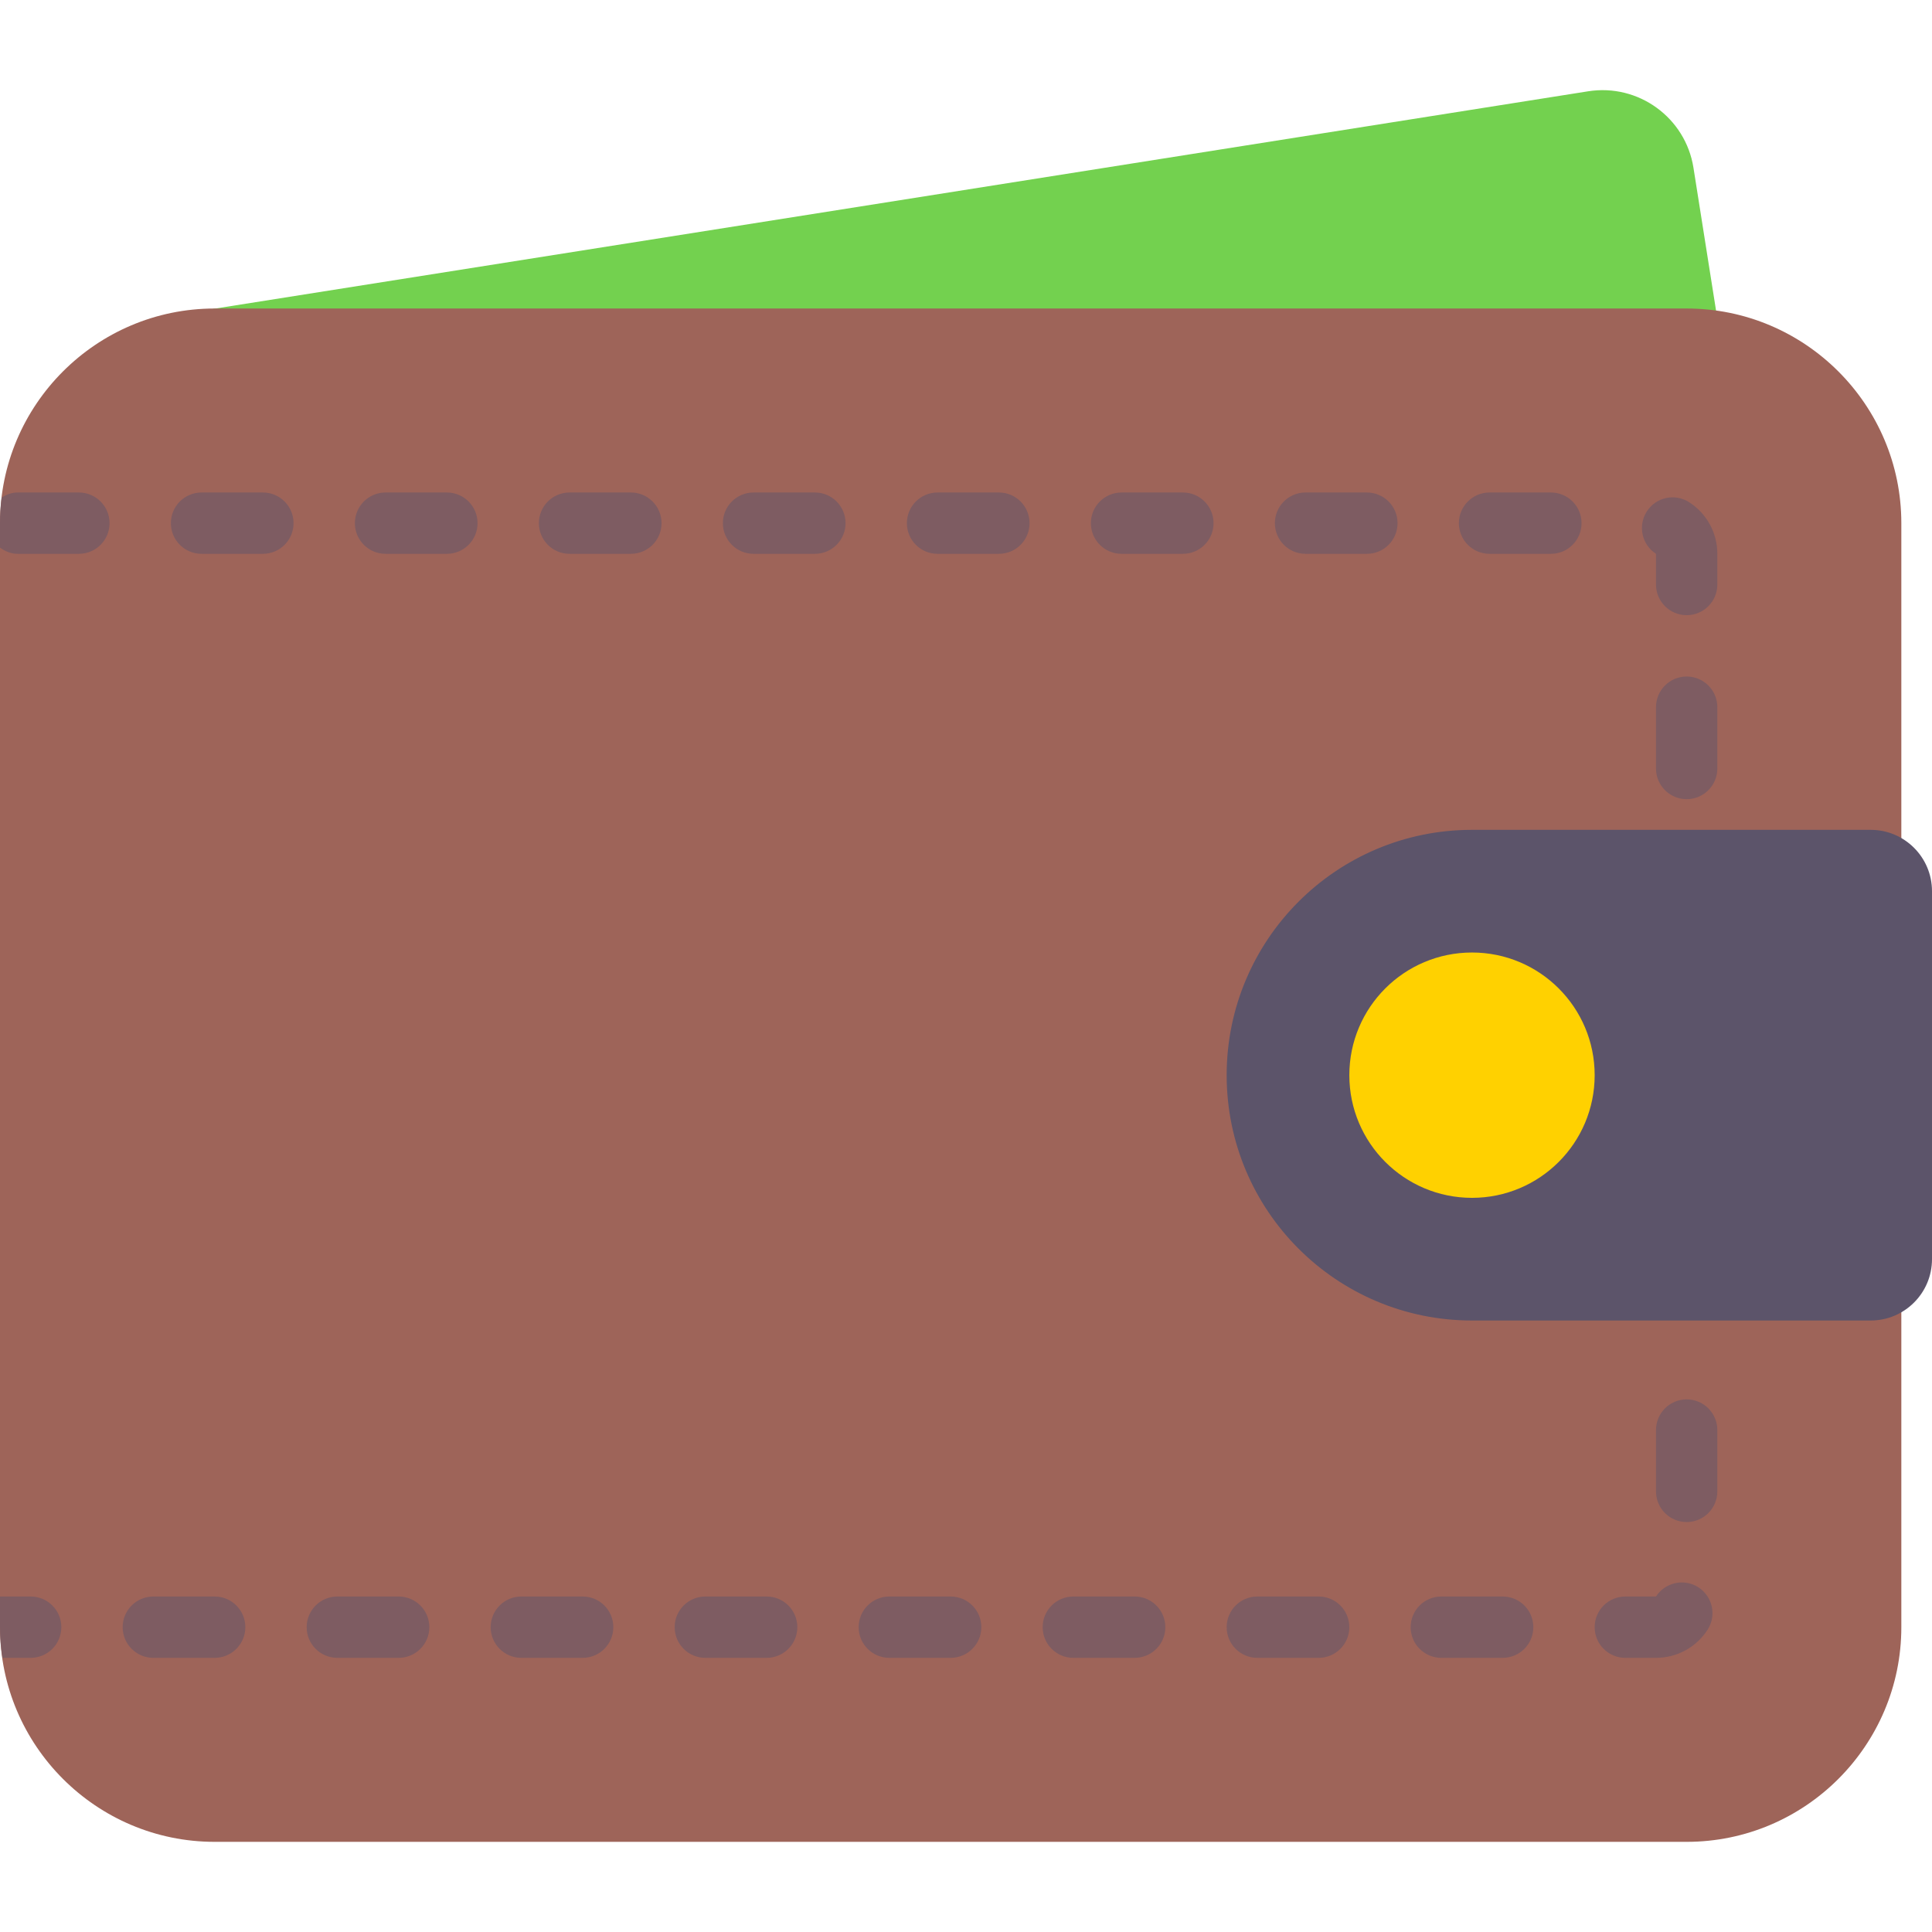
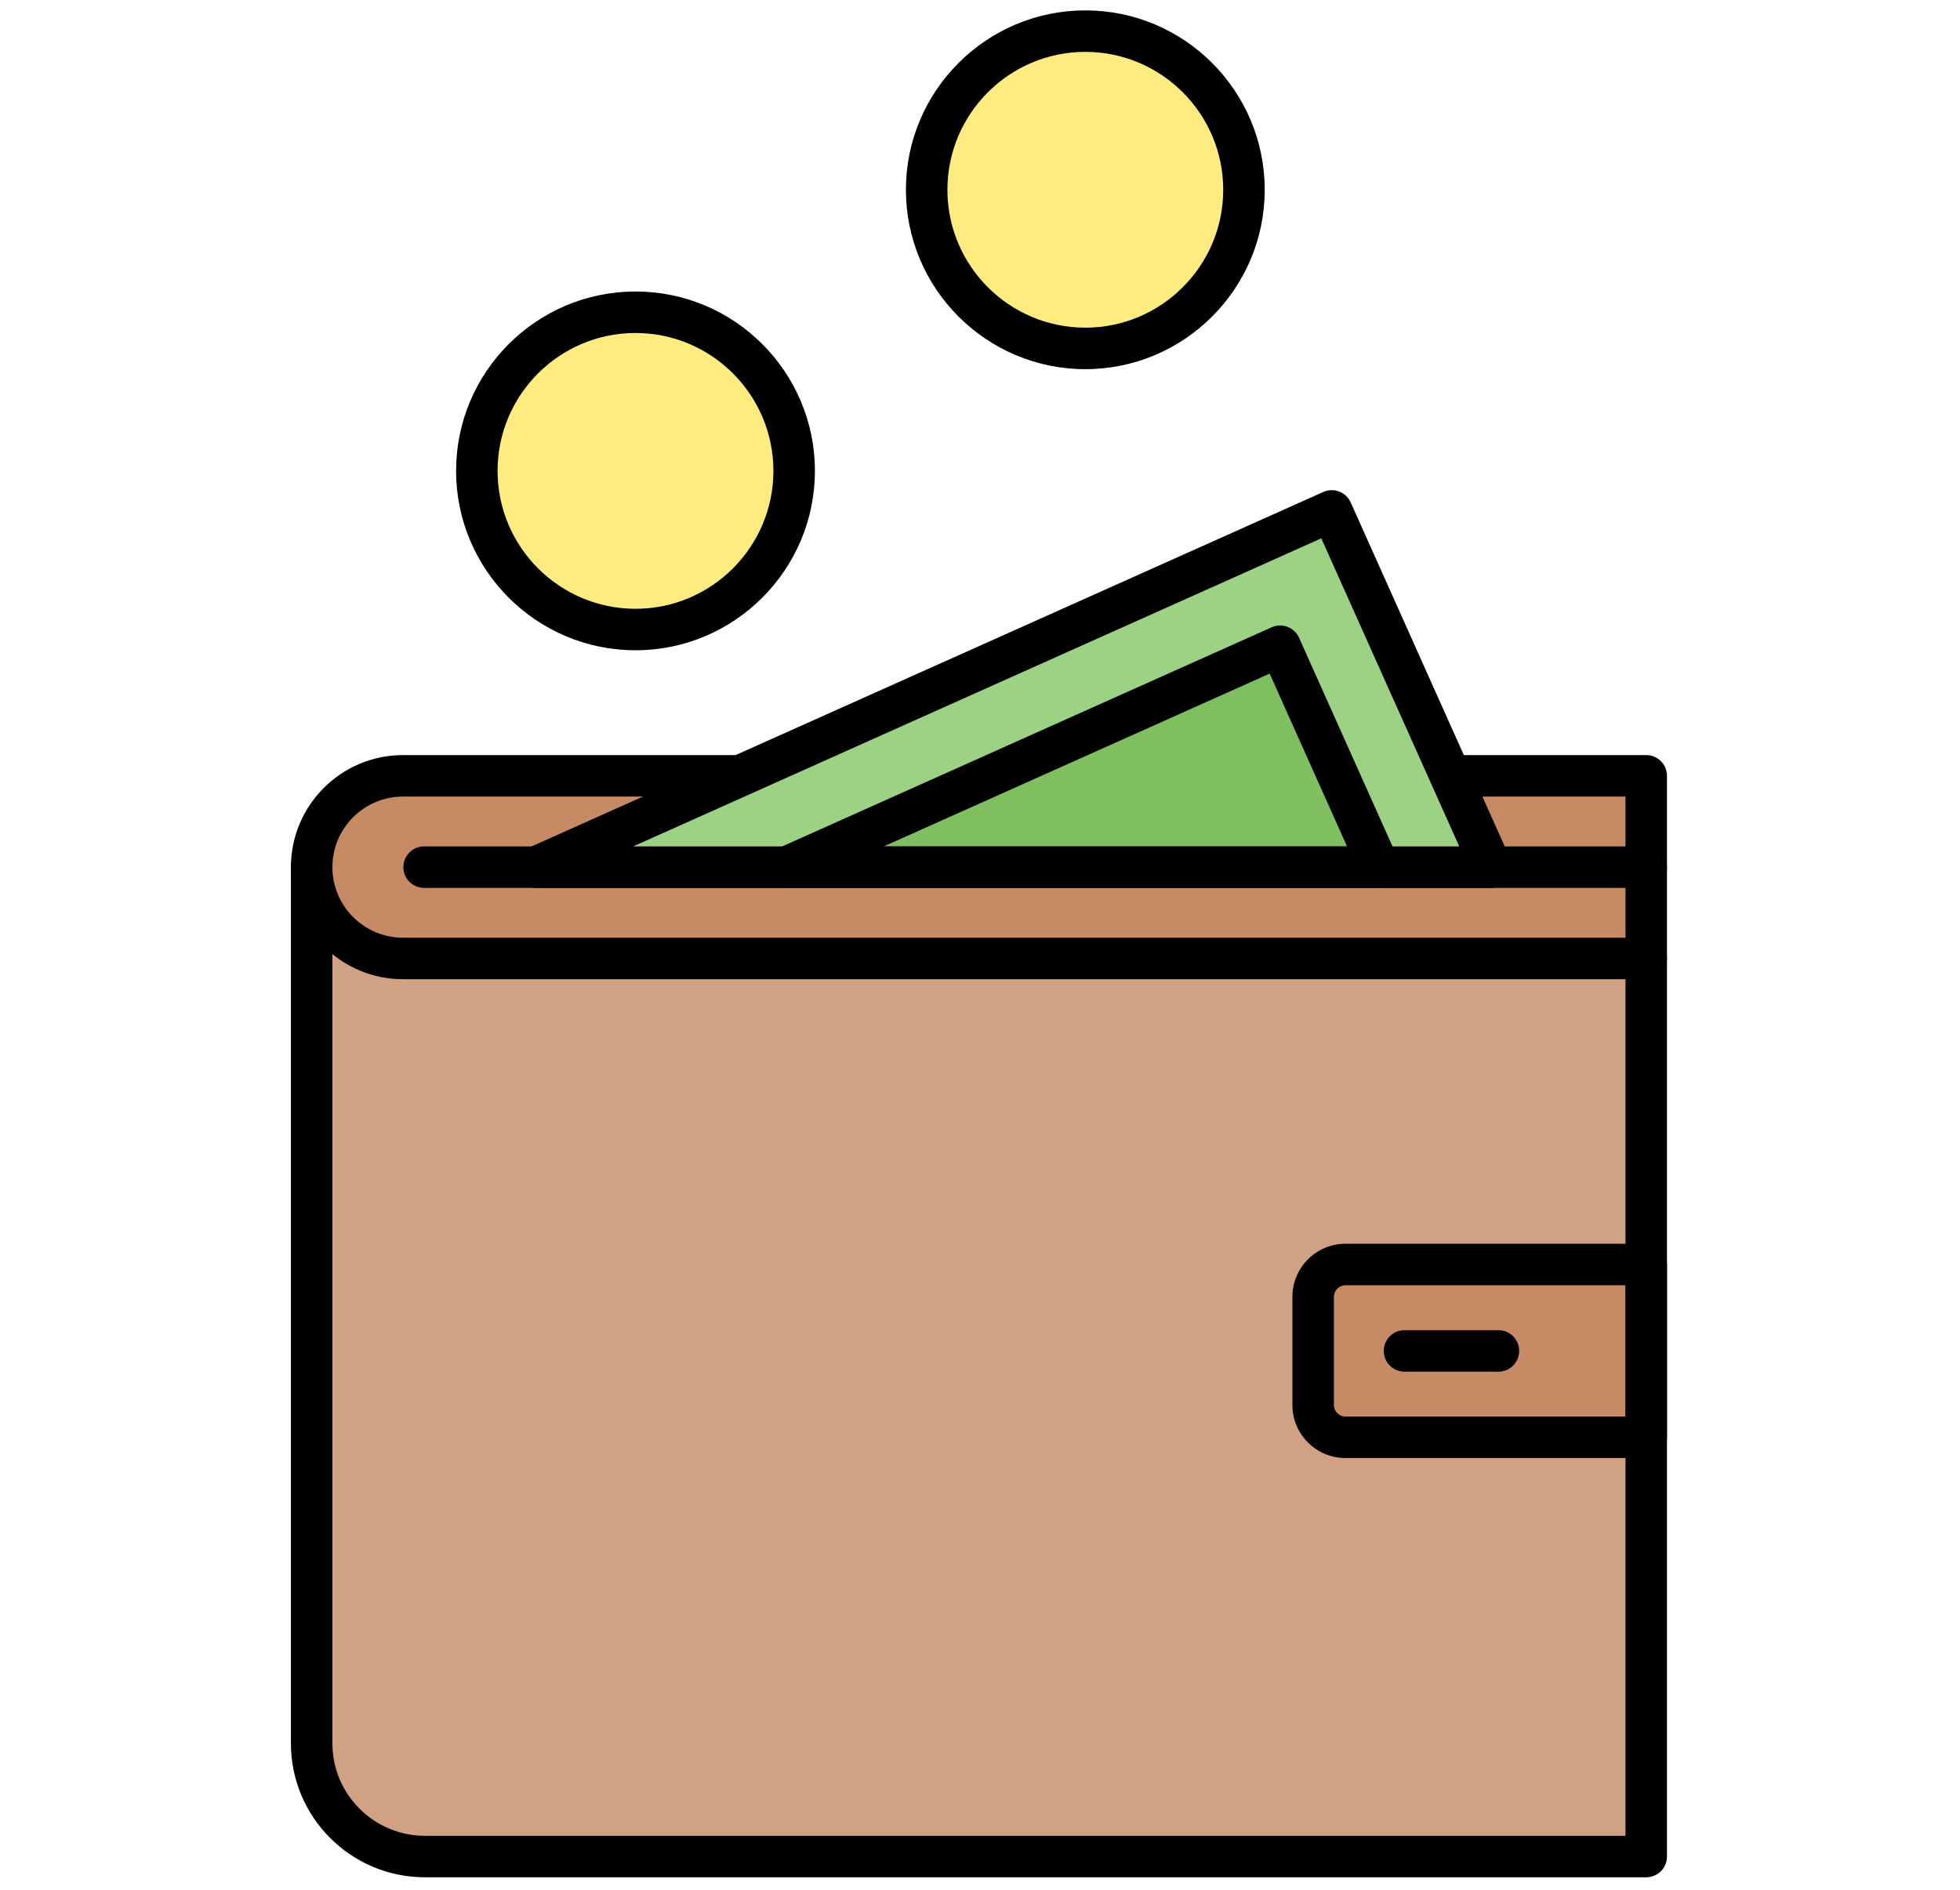
- <svg xmlns="http://www.w3.org/2000/svg" version="1.1" id="Capa_1" x="0px" y="0px" viewBox="0 0 504 504" style="enable-background:new 0 0 504 504;" xml:space="preserve">
-   <g>
-     <g>
-       <path style="fill:#73D14F;" d="M441.773,43.762c-2.07-13.066-14.352-22.004-27.453-19.949L54.75,80.715    c-4.125,0.652-7.055,4.367-6.727,8.531c0.328,4.16,3.805,7.371,7.977,7.371l384.75-0.125c2.344,0,4.563-1.027,6.086-2.805    c1.516-1.777,2.18-4.133,1.813-6.445L441.773,43.762z" />
-     </g>
-     <g>
-       <path style="fill:#9E6459;" d="M440,80.481H56c-30.875,0-56,25.121-56,56v288c0,30.879,25.125,56,56,56h384    c30.875,0,56-25.121,56-56v-288C496,105.602,470.875,80.481,440,80.481z" />
-     </g>
-     <g>
-       <path style="fill:#7E5C62;" d="M432,432.481h-8c-4.422,0-8-3.582-8-8s3.578-8,8-8h8c2.398-3.719,7.367-4.785,11.063-2.395    c3.711,2.395,4.789,7.34,2.398,11.055C442.5,429.739,437.469,432.481,432,432.481z" />
-     </g>
-     <g>
-       <path style="fill:#7E5C62;" d="M392,432.481h-16c-4.422,0-8-3.582-8-8s3.578-8,8-8h16c4.422,0,8,3.582,8,8    S396.422,432.481,392,432.481z" />
-     </g>
-     <g>
-       <path style="fill:#7E5C62;" d="M344,432.481h-16c-4.422,0-8-3.582-8-8s3.578-8,8-8h16c4.422,0,8,3.582,8,8    S348.422,432.481,344,432.481z" />
-     </g>
-     <g>
-       <path style="fill:#7E5C62;" d="M296,432.481h-16c-4.422,0-8-3.582-8-8s3.578-8,8-8h16c4.422,0,8,3.582,8,8    S300.422,432.481,296,432.481z" />
-     </g>
-     <g>
-       <path style="fill:#7E5C62;" d="M248,432.481h-16c-4.422,0-8-3.582-8-8s3.578-8,8-8h16c4.422,0,8,3.582,8,8    S252.422,432.481,248,432.481z" />
-     </g>
-     <g>
-       <path style="fill:#7E5C62;" d="M200,432.481h-16c-4.422,0-8-3.582-8-8s3.578-8,8-8h16c4.422,0,8,3.582,8,8    S204.422,432.481,200,432.481z" />
-     </g>
-     <g>
-       <path style="fill:#7E5C62;" d="M152,432.481h-16c-4.422,0-8-3.582-8-8s3.578-8,8-8h16c4.422,0,8,3.582,8,8    S156.422,432.481,152,432.481z" />
-     </g>
-     <g>
-       <path style="fill:#7E5C62;" d="M104,432.481H88c-4.422,0-8-3.582-8-8s3.578-8,8-8h16c4.422,0,8,3.582,8,8    S108.422,432.481,104,432.481z" />
-     </g>
-     <g>
-       <path style="fill:#7E5C62;" d="M56,432.481H40c-4.422,0-8-3.582-8-8s3.578-8,8-8h16c4.422,0,8,3.582,8,8    S60.422,432.481,56,432.481z" />
-     </g>
-     <g>
-       <path style="fill:#7E5C62;" d="M440,397.055c-4.422,0-8-3.582-8-8v-16c0-4.418,3.578-8,8-8s8,3.582,8,8v16    C448,393.473,444.422,397.055,440,397.055z" />
-     </g>
-     <g>
-       <path style="fill:#5C546A;" d="M384,344.481h104c8.837,0,16-7.163,16-16v-96c0-8.837-7.163-16-16-16H384    c-35.346,0-64,28.654-64,64v0C320,315.827,348.654,344.481,384,344.481z" />
-     </g>
-     <g>
-       <circle style="fill:#FFD100;" cx="384" cy="280.481" r="32" />
-     </g>
-     <g>
-       <path style="fill:#7E5C62;" d="M440,208.481c-4.422,0-8-3.582-8-8v-16c0-4.418,3.578-8,8-8s8,3.582,8,8v16    C448,204.899,444.422,208.481,440,208.481z" />
-     </g>
-     <g>
-       <path style="fill:#7E5C62;" d="M440,160.481c-4.422,0-8-3.582-8-8v-8.004c-3.711-2.395-4.789-7.348-2.391-11.063    c2.383-3.711,7.313-4.801,11.055-2.391c4.594,2.961,7.336,7.992,7.336,13.453v8.004C448,156.899,444.422,160.481,440,160.481z" />
-     </g>
-     <g>
-       <path style="fill:#7E5C62;" d="M404.578,144.477h-16c-4.422,0-8-3.582-8-8s3.578-8,8-8h16c4.422,0,8,3.582,8,8    S409,144.477,404.578,144.477z" />
-     </g>
-     <g>
-       <path style="fill:#7E5C62;" d="M356.578,144.477h-16c-4.422,0-8-3.582-8-8s3.578-8,8-8h16c4.422,0,8,3.582,8,8    S361,144.477,356.578,144.477z" />
-     </g>
-     <g>
-       <path style="fill:#7E5C62;" d="M308.578,144.477h-16c-4.422,0-8-3.582-8-8s3.578-8,8-8h16c4.422,0,8,3.582,8,8    S313,144.477,308.578,144.477z" />
-     </g>
-     <g>
-       <path style="fill:#7E5C62;" d="M260.578,144.477h-16c-4.422,0-8-3.582-8-8s3.578-8,8-8h16c4.422,0,8,3.582,8,8    S265,144.477,260.578,144.477z" />
-     </g>
-     <g>
-       <path style="fill:#7E5C62;" d="M212.578,144.477h-16c-4.422,0-8-3.582-8-8s3.578-8,8-8h16c4.422,0,8,3.582,8,8    S217,144.477,212.578,144.477z" />
-     </g>
-     <g>
-       <path style="fill:#7E5C62;" d="M164.578,144.477h-16c-4.422,0-8-3.582-8-8s3.578-8,8-8h16c4.422,0,8,3.582,8,8    S169,144.477,164.578,144.477z" />
-     </g>
-     <g>
-       <path style="fill:#7E5C62;" d="M116.578,144.477h-16c-4.422,0-8-3.582-8-8s3.578-8,8-8h16c4.422,0,8,3.582,8,8    S121,144.477,116.578,144.477z" />
-     </g>
-     <g>
-       <path style="fill:#7E5C62;" d="M68.578,144.477h-16c-4.422,0-8-3.582-8-8s3.578-8,8-8h16c4.422,0,8,3.582,8,8    S73,144.477,68.578,144.477z" />
-     </g>
-     <g>
-       <path style="fill:#7E5C62;" d="M20.578,128.477h-16c-1.551,0-2.915,0.557-4.141,1.32C0.175,131.993,0,134.215,0,136.481v6.381    c1.313,0.943,2.837,1.615,4.578,1.615h16c4.422,0,8-3.582,8-8S25,128.477,20.578,128.477z" />
-     </g>
-     <g>
-       <path style="fill:#7E5C62;" d="M8,416.481H0v8c0,2.723,0.262,5.38,0.639,8H8c4.422,0,8-3.582,8-8S12.422,416.481,8,416.481z" />
-     </g>
+ <svg xmlns="http://www.w3.org/2000/svg" version="1.1" width="56" height="54" viewBox="0 0 256 256" xml:space="preserve">
+   <defs>
+ </defs>
+   <g style="stroke: none; stroke-width: 0; stroke-dasharray: none; stroke-linecap: butt; stroke-linejoin: miter; stroke-miterlimit: 10; fill: none; fill-rule: nonzero; opacity: 1;" transform="translate(1.406593 1.406593) scale(2.81 2.81)">
+     <circle cx="28.448" cy="22.198" r="7.648" style="stroke: none; stroke-width: 1; stroke-dasharray: none; stroke-linecap: butt; stroke-linejoin: miter; stroke-miterlimit: 10; fill: rgb(255,236,128); fill-rule: nonzero; opacity: 1;" transform="  matrix(1 0 0 1 0 0) " />
+     <circle cx="50.128" cy="8.648" r="7.648" style="stroke: none; stroke-width: 1; stroke-dasharray: none; stroke-linecap: butt; stroke-linejoin: miter; stroke-miterlimit: 10; fill: rgb(255,236,128); fill-rule: nonzero; opacity: 1;" transform="  matrix(1 0 0 1 0 0) " />
+     <path d="M 77.165 45.705 V 89 H 18.291 c -3.013 0 -5.456 -2.443 -5.456 -5.456 V 41.303 l 64.33 1.51 V 45.705 z" style="stroke: none; stroke-width: 1; stroke-dasharray: none; stroke-linecap: butt; stroke-linejoin: miter; stroke-miterlimit: 10; fill: rgb(209,161,132); fill-rule: nonzero; opacity: 1;" transform=" matrix(1 0 0 1 0 0) " stroke-linecap="round" />
+     <path d="M 33.485 36.901 H 17.237 c -2.431 0 -4.402 1.971 -4.402 4.402 v 0 c 0 2.431 1.971 4.402 4.402 4.402 h 59.927 v -8.804 h -9.387" style="stroke: none; stroke-width: 1; stroke-dasharray: none; stroke-linecap: butt; stroke-linejoin: miter; stroke-miterlimit: 10; fill: rgb(198,138,101); fill-rule: nonzero; opacity: 1;" transform=" matrix(1 0 0 1 0 0) " stroke-linecap="round" />
+     <path d="M 77.165 68.789 H 62.668 c -0.86 0 -1.557 -0.697 -1.557 -1.557 v -5.215 c 0 -0.86 0.697 -1.557 1.557 -1.557 h 14.497 V 68.789 z" style="stroke: none; stroke-width: 1; stroke-dasharray: none; stroke-linecap: butt; stroke-linejoin: miter; stroke-miterlimit: 10; fill: rgb(198,138,101); fill-rule: nonzero; opacity: 1;" transform=" matrix(1 0 0 1 0 0) " stroke-linecap="round" />
+     <path d="M 77.165 69.789 H 62.668 c -1.41 0 -2.558 -1.146 -2.558 -2.557 v -5.215 c 0 -1.41 1.147 -2.558 2.558 -2.558 h 14.497 c 0.553 0 1 0.447 1 1 v 8.329 C 78.165 69.342 77.718 69.789 77.165 69.789 z M 62.668 61.46 c -0.308 0 -0.558 0.25 -0.558 0.558 v 5.215 c 0 0.307 0.25 0.557 0.558 0.557 h 13.497 V 61.46 H 62.668 z" style="stroke: none; stroke-width: 1; stroke-dasharray: none; stroke-linecap: butt; stroke-linejoin: miter; stroke-miterlimit: 10; fill: rgb(0,0,0); fill-rule: nonzero; opacity: 1;" transform=" matrix(1 0 0 1 0 0) " stroke-linecap="round" />
+     <path d="M 77.165 90 H 18.291 c -3.56 0 -6.456 -2.896 -6.456 -6.456 V 41.303 c 0 -0.552 0.448 -1 1 -1 s 1 0.448 1 1 v 42.241 c 0 2.457 1.999 4.456 4.456 4.456 h 57.874 V 45.705 c 0 -0.552 0.447 -1 1 -1 s 1 0.448 1 1 V 89 C 78.165 89.553 77.718 90 77.165 90 z" style="stroke: none; stroke-width: 1; stroke-dasharray: none; stroke-linecap: butt; stroke-linejoin: miter; stroke-miterlimit: 10; fill: rgb(0,0,0); fill-rule: nonzero; opacity: 1;" transform=" matrix(1 0 0 1 0 0) " stroke-linecap="round" />
+     <path d="M 77.165 46.705 H 17.237 c -2.979 0 -5.402 -2.423 -5.402 -5.402 c 0 -2.979 2.423 -5.402 5.402 -5.402 h 16.248 c 0.552 0 1 0.448 1 1 s -0.448 1 -1 1 H 17.237 c -1.876 0 -3.402 1.526 -3.402 3.402 s 1.526 3.402 3.402 3.402 h 58.928 v -6.804 h -8.388 c -0.553 0 -1 -0.448 -1 -1 s 0.447 -1 1 -1 h 9.388 c 0.553 0 1 0.448 1 1 v 8.804 C 78.165 46.258 77.718 46.705 77.165 46.705 z" style="stroke: none; stroke-width: 1; stroke-dasharray: none; stroke-linecap: butt; stroke-linejoin: miter; stroke-miterlimit: 10; fill: rgb(0,0,0); fill-rule: nonzero; opacity: 1;" transform=" matrix(1 0 0 1 0 0) " stroke-linecap="round" />
+     <path d="M 77.165 42.303 H 18.256 c -0.552 0 -1 -0.448 -1 -1 s 0.448 -1 1 -1 h 58.909 c 0.553 0 1 0.448 1 1 S 77.718 42.303 77.165 42.303 z" style="stroke: none; stroke-width: 1; stroke-dasharray: none; stroke-linecap: butt; stroke-linejoin: miter; stroke-miterlimit: 10; fill: rgb(0,0,0); fill-rule: nonzero; opacity: 1;" transform=" matrix(1 0 0 1 0 0) " stroke-linecap="round" />
+     <path d="M 70.041 65.625 h -4.527 c -0.553 0 -1 -0.447 -1 -1 s 0.447 -1 1 -1 h 4.527 c 0.553 0 1 0.447 1 1 S 70.594 65.625 70.041 65.625 z" style="stroke: none; stroke-width: 1; stroke-dasharray: none; stroke-linecap: butt; stroke-linejoin: miter; stroke-miterlimit: 10; fill: rgb(0,0,0); fill-rule: nonzero; opacity: 1;" transform=" matrix(1 0 0 1 0 0) " stroke-linecap="round" />
+     <path d="M 28.445 30.848 c -4.769 0 -8.648 -3.88 -8.648 -8.648 s 3.879 -8.648 8.648 -8.648 s 8.648 3.879 8.648 8.648 S 33.213 30.848 28.445 30.848 z M 28.445 15.552 c -3.666 0 -6.648 2.982 -6.648 6.648 c 0 3.666 2.982 6.648 6.648 6.648 s 6.648 -2.982 6.648 -6.648 C 35.093 18.534 32.11 15.552 28.445 15.552 z" style="stroke: none; stroke-width: 1; stroke-dasharray: none; stroke-linecap: butt; stroke-linejoin: miter; stroke-miterlimit: 10; fill: rgb(0,0,0); fill-rule: nonzero; opacity: 1;" transform=" matrix(1 0 0 1 0 0) " stroke-linecap="round" />
+     <polygon points="69.69,41.3 62.01,24.13 23.65,41.3 " style="stroke: none; stroke-width: 1; stroke-dasharray: none; stroke-linecap: butt; stroke-linejoin: miter; stroke-miterlimit: 10; fill: rgb(157,209,132); fill-rule: nonzero; opacity: 1;" transform="  matrix(1 0 0 1 0 0) " />
+     <polygon points="64.29,41.3 59.52,30.65 35.73,41.3 " style="stroke: none; stroke-width: 1; stroke-dasharray: none; stroke-linecap: butt; stroke-linejoin: miter; stroke-miterlimit: 10; fill: rgb(127,191,96); fill-rule: nonzero; opacity: 1;" transform="  matrix(1 0 0 1 0 0) " />
+     <path d="M 69.695 42.303 H 23.654 c -0.472 0 -0.879 -0.33 -0.978 -0.791 s 0.139 -0.929 0.569 -1.122 l 38.353 -17.173 c 0.24 -0.108 0.517 -0.116 0.765 -0.022 c 0.248 0.095 0.448 0.284 0.557 0.526 l 7.689 17.173 c 0.138 0.31 0.11 0.668 -0.074 0.953 C 70.351 42.131 70.034 42.303 69.695 42.303 z M 28.334 40.303 h 39.818 l -6.65 -14.852 L 28.334 40.303 z" style="stroke: none; stroke-width: 1; stroke-dasharray: none; stroke-linecap: butt; stroke-linejoin: miter; stroke-miterlimit: 10; fill: rgb(0,0,0); fill-rule: nonzero; opacity: 1;" transform=" matrix(1 0 0 1 0 0) " stroke-linecap="round" />
+     <path d="M 64.287 42.303 H 35.732 c -0.472 0 -0.879 -0.33 -0.978 -0.791 s 0.139 -0.929 0.569 -1.122 L 59.109 29.74 c 0.504 -0.227 1.096 0.001 1.321 0.504 l 4.77 10.651 c 0.138 0.31 0.11 0.668 -0.074 0.953 C 64.942 42.131 64.626 42.303 64.287 42.303 z M 40.412 40.303 h 22.331 l -3.729 -8.33 L 40.412 40.303 z" style="stroke: none; stroke-width: 1; stroke-dasharray: none; stroke-linecap: butt; stroke-linejoin: miter; stroke-miterlimit: 10; fill: rgb(0,0,0); fill-rule: nonzero; opacity: 1;" transform=" matrix(1 0 0 1 0 0) " stroke-linecap="round" />
+     <path d="M 50.128 17.296 c -4.769 0 -8.648 -3.88 -8.648 -8.648 S 45.359 0 50.128 0 s 8.647 3.879 8.647 8.648 S 54.896 17.296 50.128 17.296 z M 50.128 2 c -3.666 0 -6.648 2.982 -6.648 6.648 c 0 3.666 2.982 6.648 6.648 6.648 c 3.665 0 6.647 -2.982 6.647 -6.648 C 56.775 4.982 53.793 2 50.128 2 z" style="stroke: none; stroke-width: 1; stroke-dasharray: none; stroke-linecap: butt; stroke-linejoin: miter; stroke-miterlimit: 10; fill: rgb(0,0,0); fill-rule: nonzero; opacity: 1;" transform=" matrix(1 0 0 1 0 0) " stroke-linecap="round" />
  </g>
-   <g>
- </g>
-   <g>
- </g>
-   <g>
- </g>
-   <g>
- </g>
-   <g>
- </g>
-   <g>
- </g>
-   <g>
- </g>
-   <g>
- </g>
-   <g>
- </g>
-   <g>
- </g>
-   <g>
- </g>
-   <g>
- </g>
-   <g>
- </g>
-   <g>
- </g>
-   <g>
- </g>
</svg>
